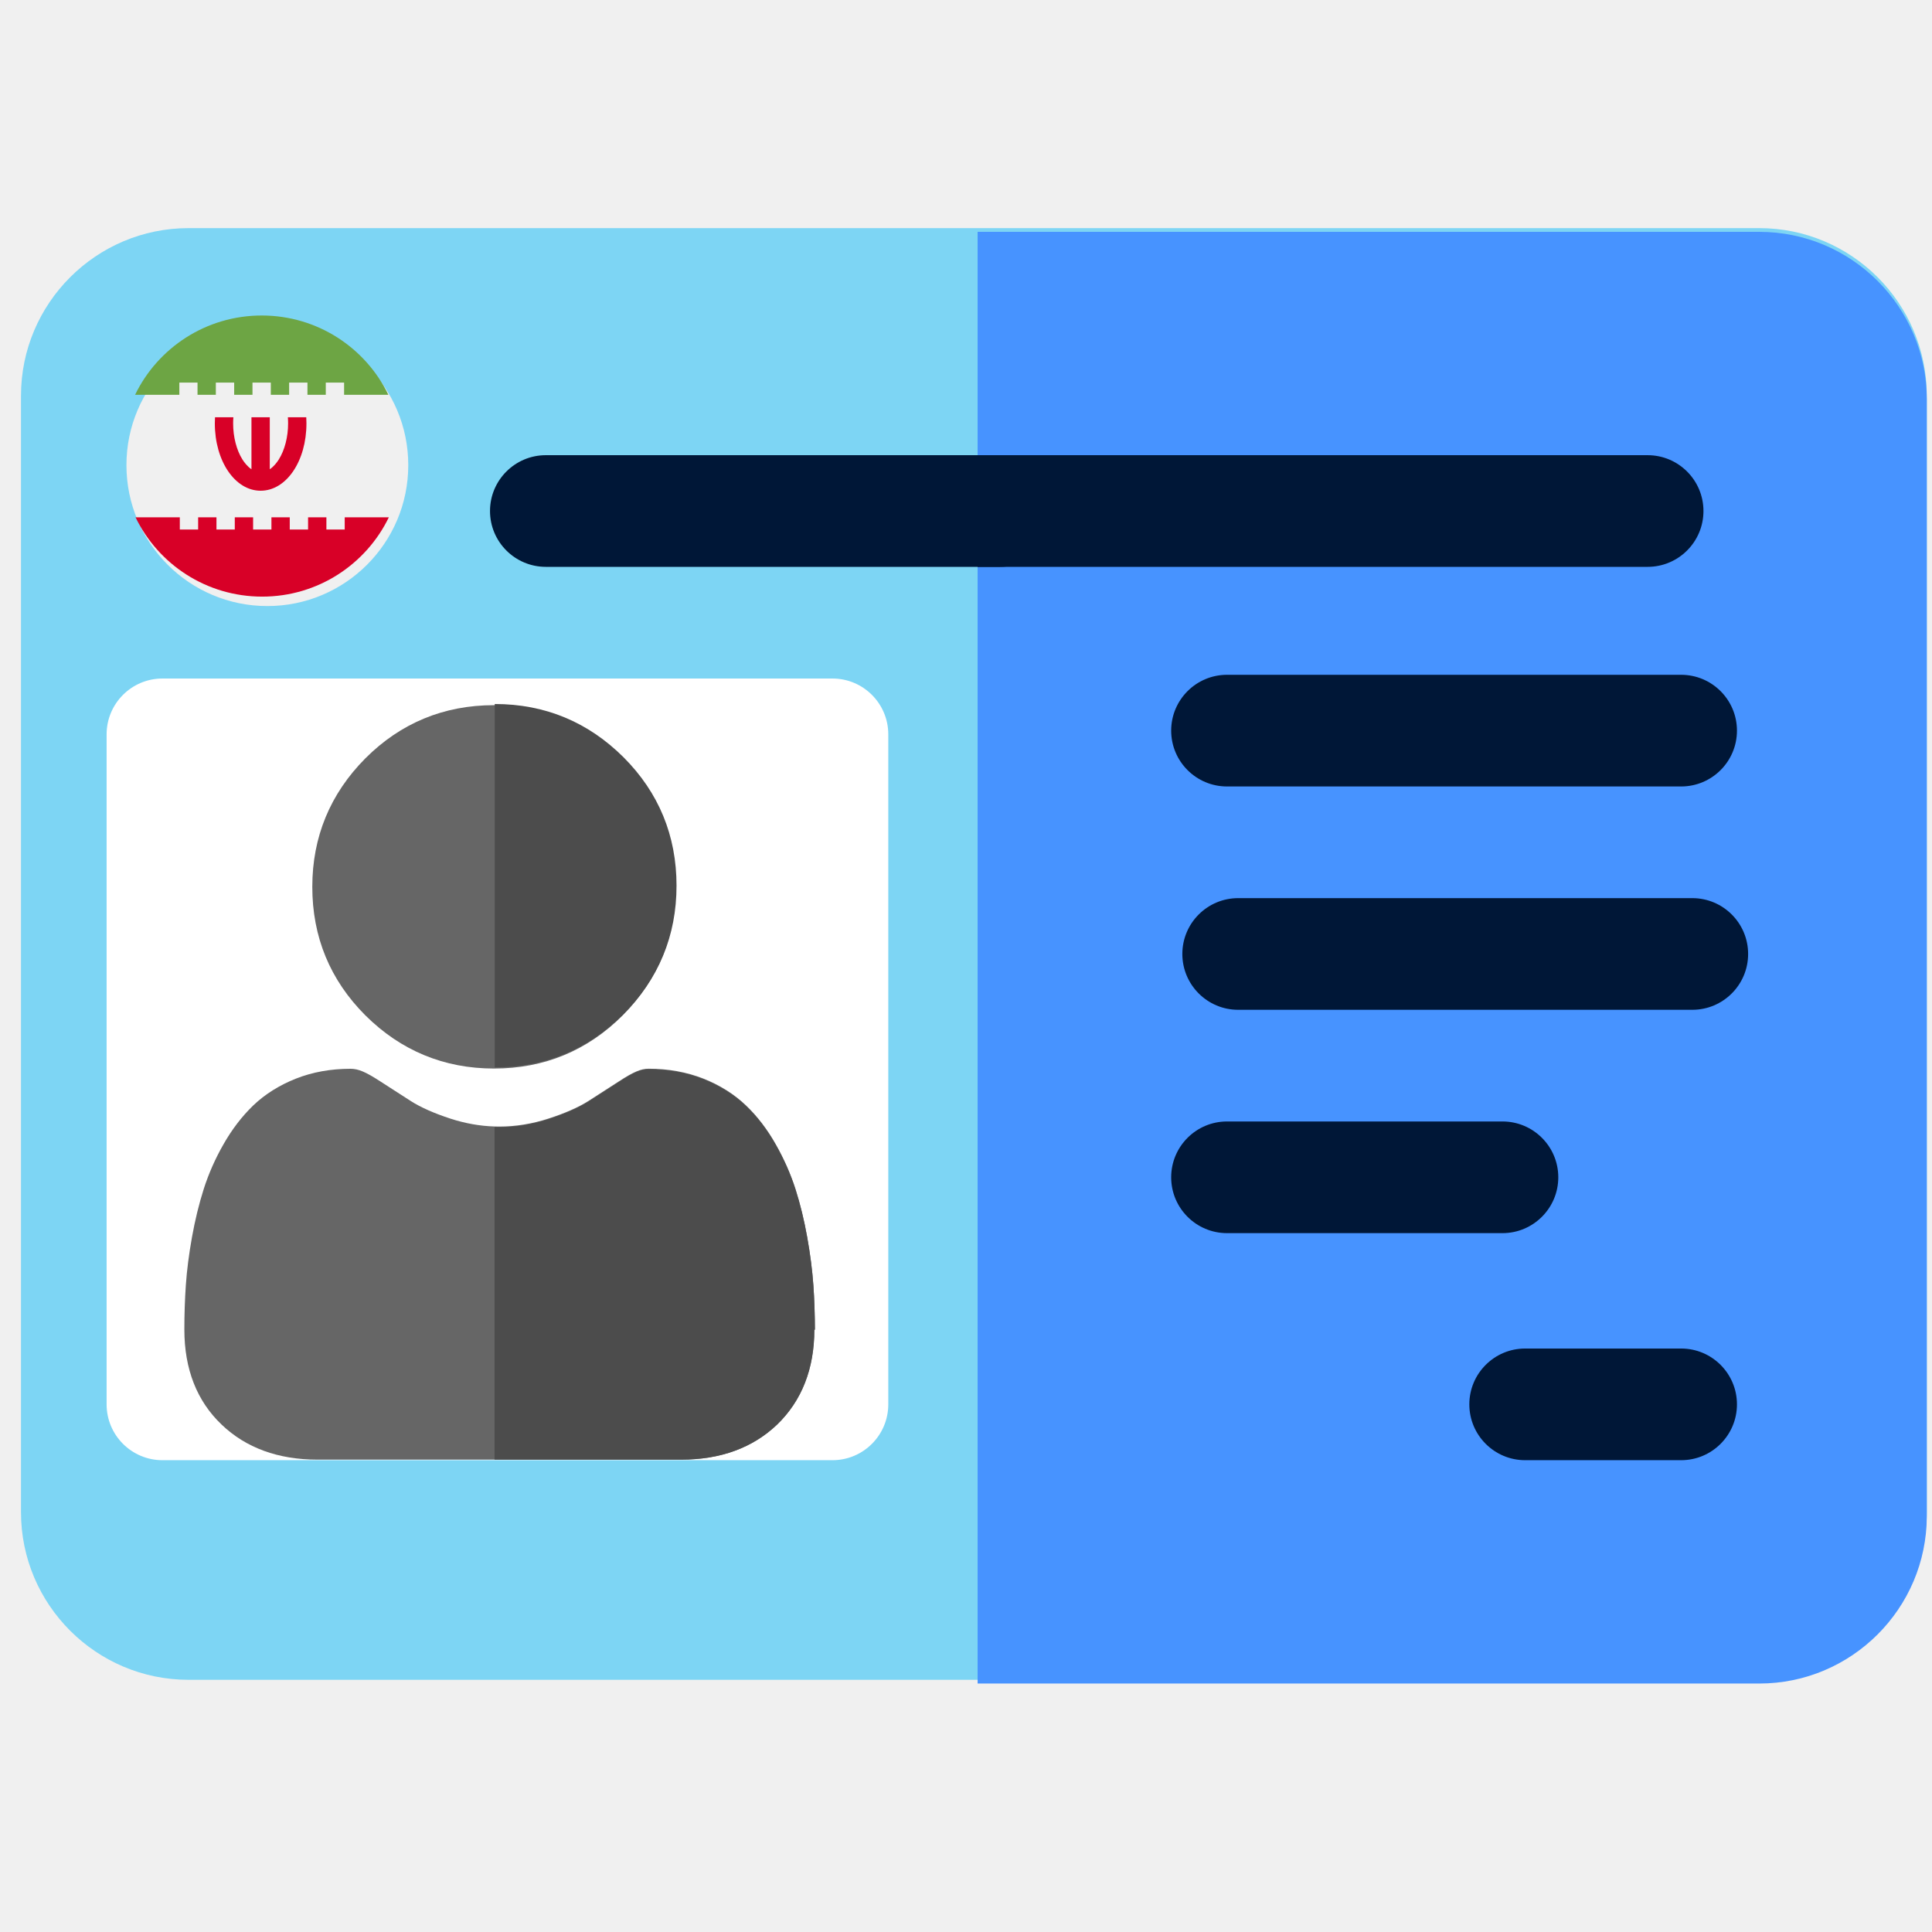
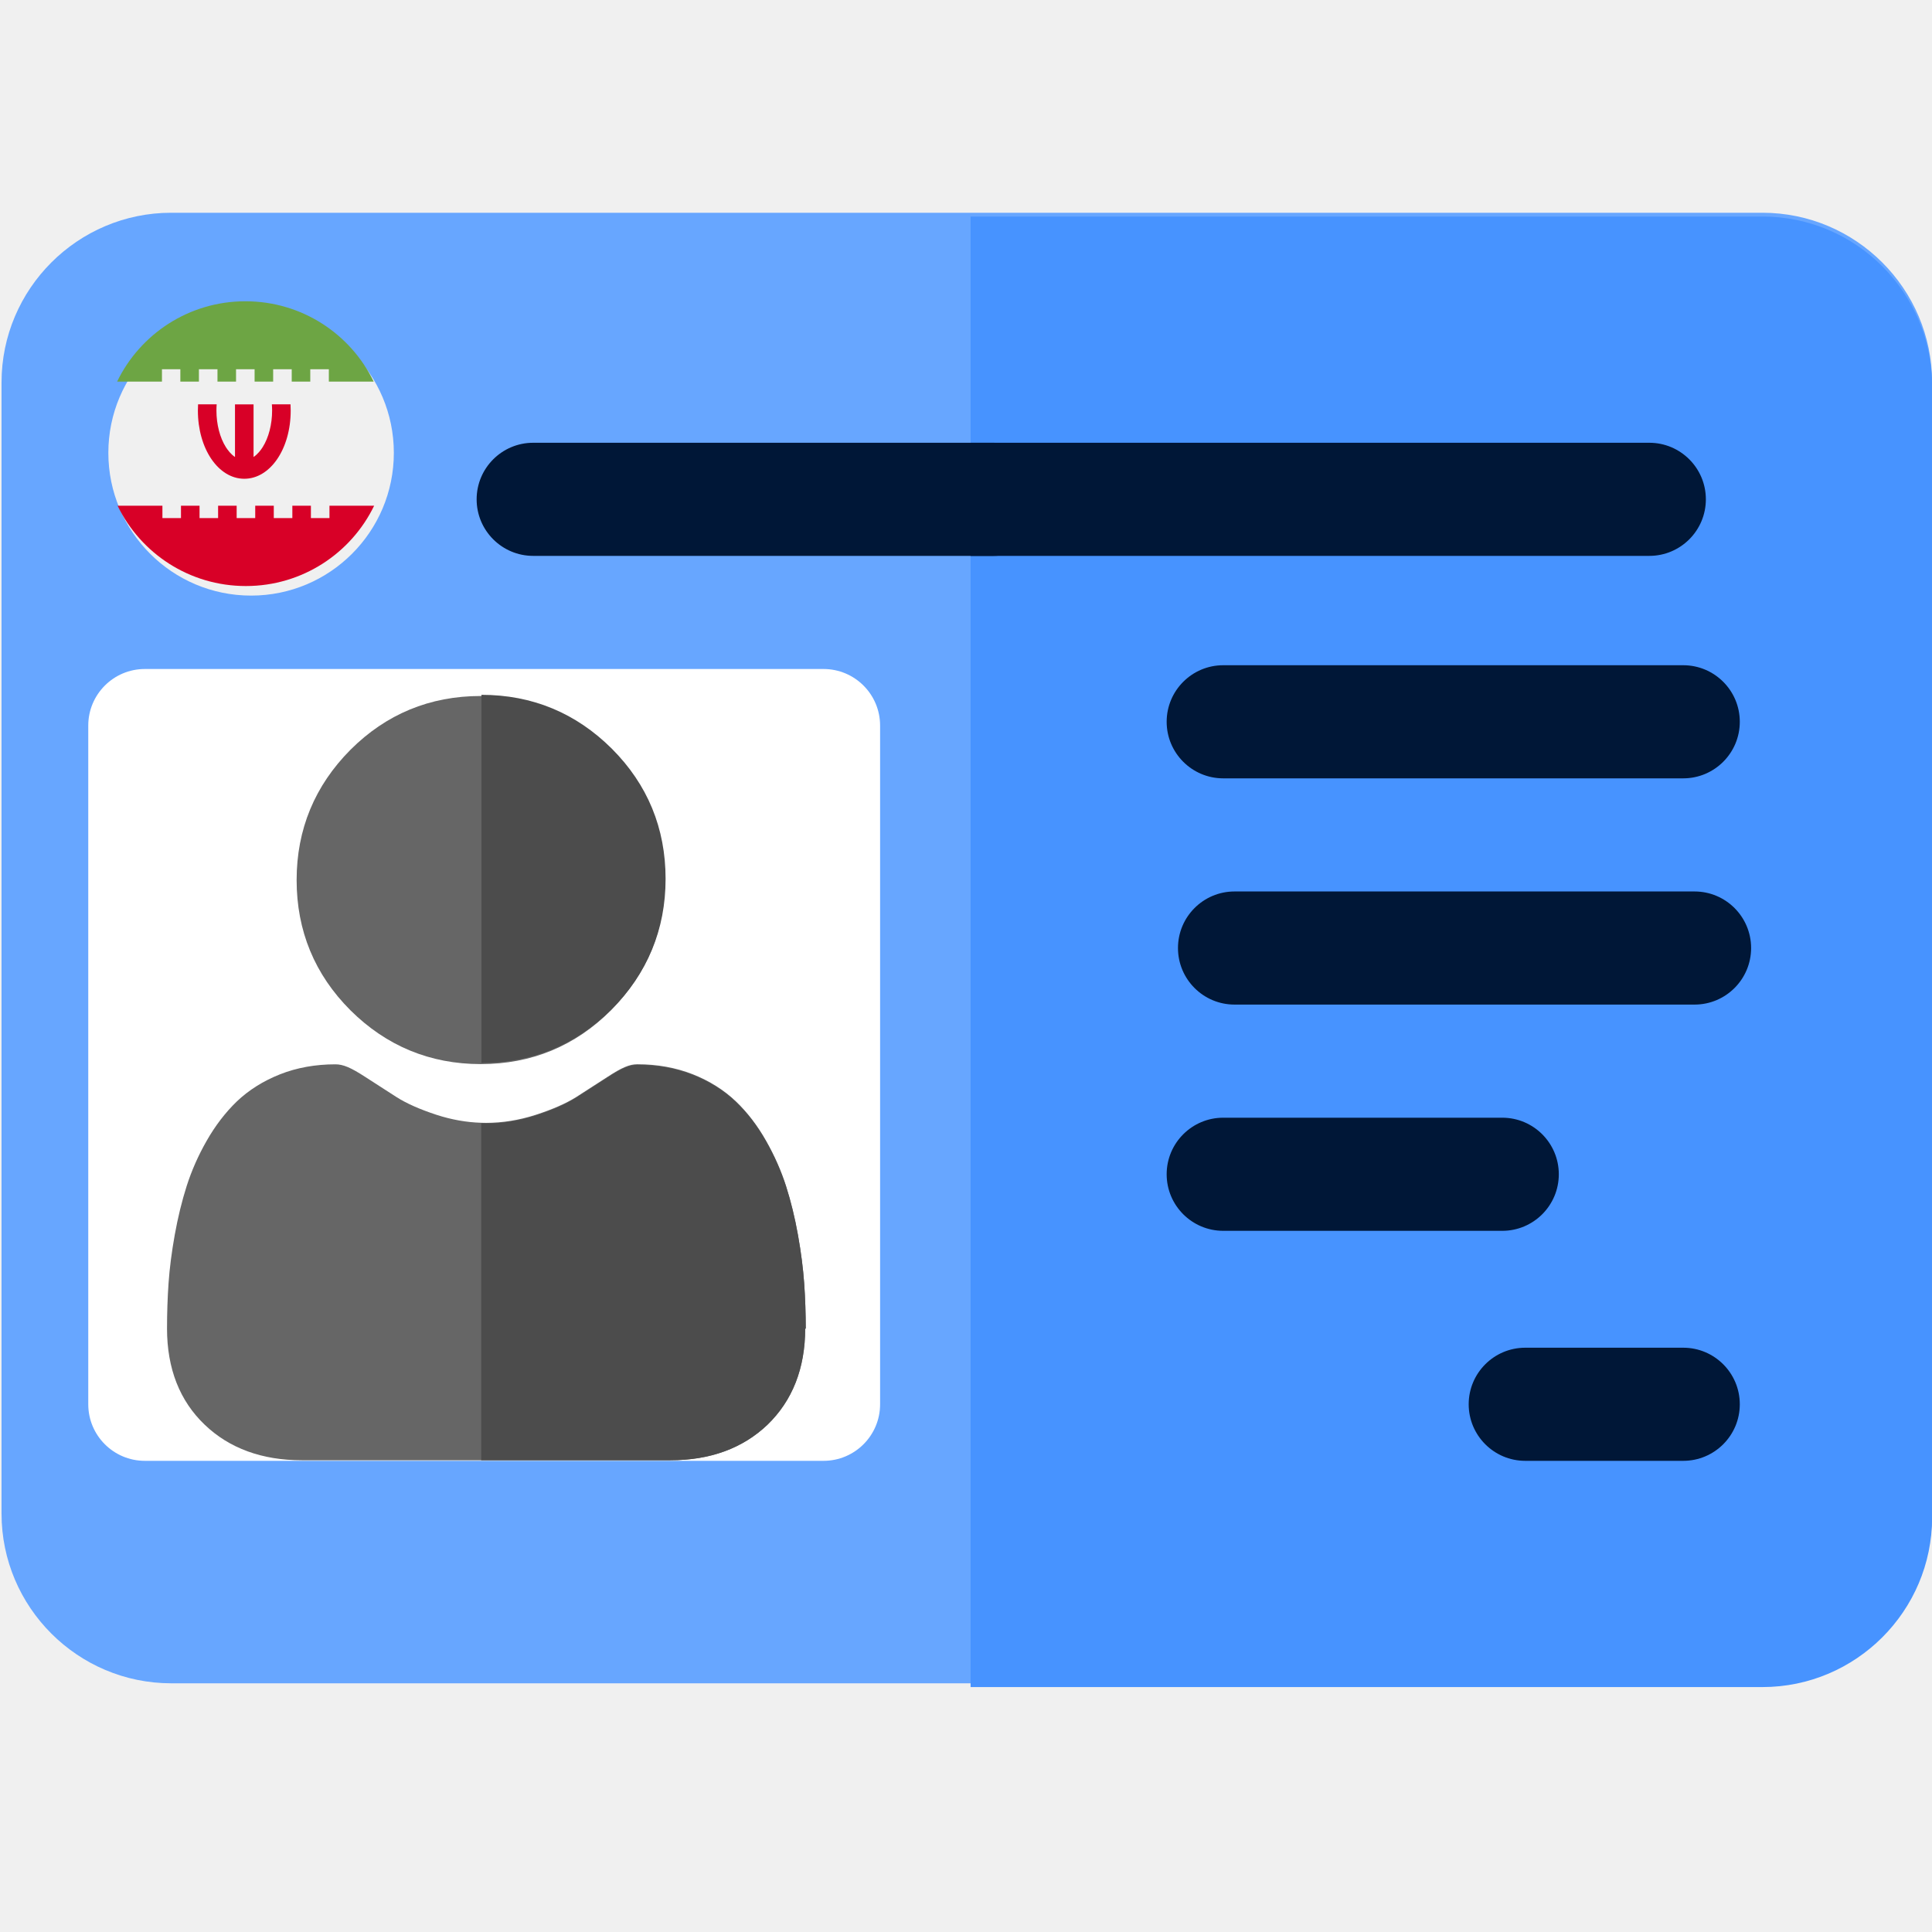
- <svg xmlns="http://www.w3.org/2000/svg" width="512" height="512" version="1.1">
-   <g transform="matrix(1.01 0 0 1.01 -1.97 48.6)">
-     <g stroke="null">
-       <g transform="matrix(1.01 0 0 1.01 -352 -682)">
-         <rect x="347" y="616" width="514" height="514" fill="none" />
-         <g display="none">
-           <rect x="348" y="617" width="512" height="512" fill="url(#gridpattern)" stroke="null" stroke-width="0" />
+ <svg xmlns="http://www.w3.org/2000/svg" id="svg897" version="1.1" height="128" width="128">
+   <defs id="defs901" />
+   <g id="g891" transform="matrix(0.2583394,0,0,0.2583394,-91.84136,-163.3501)">
+     <g id="g873" stroke="null" transform="matrix(0.967,0,0,0.967,-1581,-1837)">
+       <g id="g849" stroke="null">
+         <path style="fill:#67a6ff;fill-opacity:1" id="path847" stroke="null" fill="#7dd5f4" d="m 2470,3000 h -422 c -24.8,0 -45,-20.2 -45,-45 v -300 c 0,-24.8 20.2,-45 45,-45 h 422 c 24.8,0 45,20.2 45,45 v 300 c 0,24.8 -20.2,45 -45,45 z" />
+       </g>
+       <path id="path851" fill="#4793ff" d="m 2470,2611 h -210 v 390 h 210 c 24.8,0 45,-20.2 45,-45 v -300 c 0,-24.8 -20.2,-45 -45,-45 z" />
+       <path id="path853" stroke="null" fill="#001737" d="m 2449,2760 h -122 c -8.28,0 -15,-6.72 -15,-15 0,-8.28 6.72,-15 15,-15 h 122 c 8.28,0 15,6.72 15,15 0,8.28 -6.72,15 -15,15 z" />
+       <g id="g859" fill="#001737">
+         <path id="path855" d="m 2452,2820 h -122 c -8.28,0 -15,-6.72 -15,-15 0,-8.28 6.72,-15 15,-15 h 122 c 8.28,0 15,6.72 15,15 0,8.28 -6.72,15 -15,15 z" />
+         <path id="path857" d="m 2266,2701 h -122 c -8.28,0 -15,-6.72 -15,-15 0,-8.28 6.72,-15 15,-15 h 122 c 8.28,0 15,6.72 15,15 0,8.28 -6.72,15 -15,15 z" />
+       </g>
+       <path id="path861" stroke="null" fill="#001737" d="m 2401,2880 h -74 c -8.28,0 -15,-6.72 -15,-15 0,-8.28 6.72,-15 15,-15 h 74 c 8.28,0 15,6.72 15,15 0,8.28 -6.72,15 -15,15 z" />
+       <path id="path863" stroke="null" fill="#001737" d="m 2449,2941 h -41.9 c -8.28,0 -15,-6.72 -15,-15 0,-8.28 6.72,-15 15,-15 h 41.9 c 8.28,0 15,6.72 15,15 0,8.28 -6.72,15 -15,15 z" />
+       <g id="g869" stroke="null">
+         <g id="g867" stroke="null">
+           <path id="path865" stroke="null" fill="#ffffff" d="m 2221,2941 h -180 c -8.28,0 -15,-6.72 -15,-15 v -180 c 0,-8.28 6.72,-15 15,-15 h 180 c 8.28,0 15,6.72 15,15 v 180 c 0,8.28 -6.72,15 -15,15 z" />
        </g>
      </g>
-       <g transform="matrix(1.01 0 0 1.01 -352 -682)">
-         <g transform="matrix(.967 0 0 .967 -1581 -1837)" stroke="null">
-           <g stroke="null">
-             <path d="m2470 3e3h-422c-24.8 0-45-20.2-45-45v-300c0-24.8 20.2-45 45-45h422c24.8 0 45 20.2 45 45v300c0 24.8-20.2 45-45 45z" fill="#7dd5f4" stroke="null" />
-           </g>
-           <path d="m2470 2611h-210v390h210c24.8 0 45-20.2 45-45v-300c0-24.8-20.2-45-45-45z" fill="#4793ff" />
-           <path d="m2449 2760h-122c-8.28 0-15-6.72-15-15s6.72-15 15-15h122c8.28 0 15 6.72 15 15s-6.72 15-15 15z" fill="#001737" stroke="null" />
-           <g fill="#001737">
-             <path d="m2452 2820h-122c-8.28 0-15-6.72-15-15s6.72-15 15-15h122c8.28 0 15 6.72 15 15s-6.72 15-15 15z" />
-             <path d="m2266 2701h-122c-8.28 0-15-6.72-15-15s6.72-15 15-15h122c8.28 0 15 6.72 15 15s-6.72 15-15 15z" />
-           </g>
-           <path d="m2401 2880h-74c-8.28 0-15-6.72-15-15s6.72-15 15-15h74c8.28 0 15 6.72 15 15s-6.72 15-15 15z" fill="#001737" stroke="null" />
-           <path d="m2449 2941h-41.9c-8.28 0-15-6.72-15-15s6.72-15 15-15h41.9c8.28 0 15 6.72 15 15s-6.72 15-15 15z" fill="#001737" stroke="null" />
-           <g stroke="null">
-             <g stroke="null">
-               <path d="m2221 2941h-180c-8.28 0-15-6.72-15-15v-180c0-8.28 6.72-15 15-15h180c8.28 0 15 6.72 15 15v180c0 8.28-6.72 15-15 15z" fill="#fff" stroke="null" />
-             </g>
-           </g>
-           <path d="m2440 2671h-180v30h180c8.28 0 15-6.72 15-15s-6.72-15-15-15z" fill="#001737" />
-         </g>
-         <path d="m526 858c0 13-4.66 24.2-13.8 33.4-9.19 9.19-20.4 13.8-33.4 13.8h-0.022c-13-4e-3 -24.2-4.66-33.4-13.8-9.19-9.19-13.8-20.4-13.8-33.4 0-13 4.66-24.2 13.8-33.4 9.18-9.18 20.4-13.8 33.4-13.8h0.022c13 0 24.2 4.66 33.4 13.8 9.19 9.19 13.8 20.4 13.8 33.4z" fill="#666" />
-         <path d="m562 973c0 10.2-3.26 18.5-9.68 24.7-6.34 6.04-14.7 9.1-24.9 9.1h-94.5c-10.2 0-18.6-3.06-24.9-9.1-6.42-6.11-9.68-14.4-9.68-24.7 0-3.94 0.13-7.84 0.391-11.6 0.265-3.83 0.801-8 1.59-12.4 0.796-4.44 1.82-8.63 3.05-12.5 1.27-3.97 2.99-7.88 5.12-11.6 2.21-3.89 4.81-7.28 7.73-10.1 3.05-2.92 6.79-5.27 11.1-6.98 4.3-1.7 9.07-2.56 14.2-2.56 2 0 3.94 0.819 7.68 3.25 2.34 1.53 5.03 3.26 8.01 5.16 2.57 1.64 6.05 3.17 10.3 4.56 3.78 1.22 7.62 1.91 11.4 2.02 0.418 0.015 0.835 0.022 1.25 0.022 4.21 0 8.47-0.69 12.7-2.05 4.3-1.39 7.79-2.92 10.4-4.56 3.01-1.92 5.7-3.66 8.01-5.16 3.74-2.44 5.68-3.26 7.68-3.26 5.1 0 9.87 0.862 14.2 2.56 4.32 1.71 8.05 4.06 11.1 6.98 2.92 2.79 5.52 6.18 7.73 10.1 2.13 3.75 3.86 7.66 5.12 11.6 1.23 3.84 2.25 8.03 3.05 12.5 0.786 4.4 1.32 8.58 1.59 12.4 0.265 3.74 0.395 7.64 0.4 11.6z" fill="#666" />
-         <path d="m479 905h-0.022v-94.5h0.022c13 0 24.2 4.66 33.4 13.8 9.19 9.19 13.8 20.4 13.8 33.4 0 13-4.66 24.2-13.8 33.4-9.19 9.19-20.4 13.8-33.4 13.8z" fill="#4c4c4c" />
-         <path d="m562 973c0 10.2-3.26 18.5-9.68 24.7-6.34 6.04-14.7 9.1-24.9 9.1h-48.5v-86.4c0.418 0.015 0.835 0.022 1.25 0.022 4.21 0 8.47-0.69 12.7-2.05 4.3-1.39 7.79-2.92 10.4-4.56 3.01-1.92 5.7-3.66 8.01-5.16 3.74-2.44 5.68-3.26 7.68-3.26 5.1 0 9.87 0.862 14.2 2.56 4.32 1.71 8.05 4.06 11.1 6.98 2.92 2.79 5.52 6.18 7.73 10.1 2.13 3.75 3.86 7.66 5.12 11.6 1.23 3.84 2.25 8.03 3.05 12.5 0.786 4.4 1.32 8.58 1.59 12.4 0.265 3.74 0.395 7.64 0.4 11.6z" fill="#4c4c4c" />
-         <circle transform="matrix(.143 0 0 .143 -10.1 -24.9)" cx="3007" cy="5408" r="256" fill="#f0f0f0" />
-         <path d="m430 736h-4.77c0.04 0.525 0.062 1.05 0.062 1.59 0 3.53-0.882 6.95-2.42 9.39-0.475 0.751-1.27 1.81-2.34 2.53v-13.5h-4.76v13.5c-1.07-0.716-1.86-1.78-2.34-2.53-1.54-2.44-2.42-5.86-2.42-9.39 0-0.532 0.022-1.06 0.062-1.59h-4.77c-0.031 0.522-0.047 1.05-0.047 1.59 0 9.79 5.23 17.5 11.9 17.5s11.9-7.67 11.9-17.5c2.8e-4 -0.536-0.016-1.06-0.047-1.59z" fill="#d80027" />
-         <path d="m397 727h4.76v3.17h4.76v-3.17h4.76v3.17h4.76v-3.17h4.76v3.17h4.76v-3.17h4.76v3.17h4.76v-3.17h4.76v3.17h11.5c-5.9-12.2-18.4-20.6-32.9-20.6s-27 8.42-32.9 20.6h11.5v-3.17z" fill="#6da544" />
-         <path d="m440 762v3.17h-4.76v-3.17h-4.76v3.17h-4.76v-3.17h-4.76v3.17h-4.76v-3.17h-4.76v3.17h-4.76v-3.17h-4.76v3.17h-4.76v-3.17h-11.5c5.9 12.2 18.4 20.6 32.9 20.6s27-8.42 32.9-20.6z" fill="#d80027" />
-       </g>
+       <path id="path871" fill="#001737" d="m 2440,2671 h -180 v 30 h 180 c 8.28,0 15,-6.72 15,-15 0,-8.28 -6.72,-15 -15,-15 z" />
    </g>
+     <path id="path875" fill="#666666" d="m 526,858 c 0,13 -4.66,24.2 -13.8,33.4 -9.19,9.19 -20.4,13.8 -33.4,13.8 h -0.022 c -13,-0.004 -24.2,-4.66 -33.4,-13.8 -9.19,-9.19 -13.8,-20.4 -13.8,-33.4 0,-13 4.66,-24.2 13.8,-33.4 9.18,-9.18 20.4,-13.8 33.4,-13.8 H 478.8 c 13,0 24.2,4.66 33.4,13.8 9.19,9.19 13.8,20.4 13.8,33.4 z" />
+     <path id="path877" fill="#666666" d="m 562,973 c 0,10.2 -3.26,18.5 -9.68,24.7 -6.34,6.04 -14.7,9.1 -24.9,9.1 h -94.5 c -10.2,0 -18.6,-3.06 -24.9,-9.1 -6.42,-6.11 -9.68,-14.4 -9.68,-24.7 0,-3.94 0.13,-7.84 0.391,-11.6 0.265,-3.83 0.801,-8 1.59,-12.4 0.796,-4.44 1.82,-8.63 3.05,-12.5 1.27,-3.97 2.99,-7.88 5.12,-11.6 2.21,-3.89 4.81,-7.28 7.73,-10.1 3.05,-2.92 6.79,-5.27 11.1,-6.98 4.3,-1.7 9.07,-2.56 14.2,-2.56 2,0 3.94,0.819 7.68,3.25 2.34,1.53 5.03,3.26 8.01,5.16 2.57,1.64 6.05,3.17 10.3,4.56 3.78,1.22 7.62,1.91 11.4,2.02 0.418,0.015 0.835,0.022 1.25,0.022 4.21,0 8.47,-0.69 12.7,-2.05 4.3,-1.39 7.79,-2.92 10.4,-4.56 3.01,-1.92 5.7,-3.66 8.01,-5.16 3.74,-2.44 5.68,-3.26 7.68,-3.26 5.1,0 9.87,0.862 14.2,2.56 4.32,1.71 8.05,4.06 11.1,6.98 2.92,2.79 5.52,6.18 7.73,10.1 2.13,3.75 3.86,7.66 5.12,11.6 1.23,3.84 2.25,8.03 3.05,12.5 0.786,4.4 1.32,8.58 1.59,12.4 0.265,3.74 0.395,7.64 0.4,11.6 z" />
+     <path id="path879" fill="#4c4c4c" d="m 479,905 h -0.022 V 810.5 H 479 c 13,0 24.2,4.66 33.4,13.8 9.19,9.19 13.8,20.4 13.8,33.4 0,13 -4.66,24.2 -13.8,33.4 -9.19,9.19 -20.4,13.8 -33.4,13.8 z" />
+     <path id="path881" fill="#4c4c4c" d="m 562,973 c 0,10.2 -3.26,18.5 -9.68,24.7 -6.34,6.04 -14.7,9.1 -24.9,9.1 h -48.5 v -86.4 c 0.418,0.015 0.835,0.022 1.25,0.022 4.21,0 8.47,-0.69 12.7,-2.05 4.3,-1.39 7.79,-2.92 10.4,-4.56 3.01,-1.92 5.7,-3.66 8.01,-5.16 3.74,-2.44 5.68,-3.26 7.68,-3.26 5.1,0 9.87,0.862 14.2,2.56 4.32,1.71 8.05,4.06 11.1,6.98 2.92,2.79 5.52,6.18 7.73,10.1 2.13,3.75 3.86,7.66 5.12,11.6 1.23,3.84 2.25,8.03 3.05,12.5 0.786,4.4 1.32,8.58 1.59,12.4 0.265,3.74 0.395,7.64 0.4,11.6 z" />
+     <circle id="circle883" fill="#f0f0f0" r="256" cy="5408" cx="3007" transform="matrix(0.143,0,0,0.143,-10.1,-24.9)" />
+     <path id="path885" fill="#d80027" d="m 430,736 h -4.77 c 0.04,0.525 0.062,1.05 0.062,1.59 0,3.53 -0.882,6.95 -2.42,9.39 -0.475,0.751 -1.27,1.81 -2.34,2.53 v -13.5 h -4.76 v 13.5 c -1.07,-0.716 -1.86,-1.78 -2.34,-2.53 -1.54,-2.44 -2.42,-5.86 -2.42,-9.39 0,-0.532 0.022,-1.06 0.062,-1.59 h -4.77 c -0.031,0.522 -0.047,1.05 -0.047,1.59 0,9.79 5.23,17.5 11.9,17.5 6.67,0 11.9,-7.67 11.9,-17.5 2.8e-4,-0.536 -0.016,-1.06 -0.047,-1.59 z" />
+     <path id="path887" fill="#6da544" d="m 397,727 h 4.76 v 3.17 h 4.76 V 727 h 4.76 v 3.17 h 4.76 V 727 h 4.76 v 3.17 h 4.76 V 727 h 4.76 v 3.17 h 4.76 V 727 h 4.76 v 3.17 h 11.5 c -5.9,-12.2 -18.4,-20.6 -32.9,-20.6 -14.5,0 -27,8.42 -32.9,20.6 h 11.5 V 727 Z" />
+     <path id="path889" fill="#d80027" d="m 440,762 v 3.17 h -4.76 V 762 h -4.76 v 3.17 h -4.76 V 762 h -4.76 v 3.17 H 416.2 V 762 h -4.76 v 3.17 h -4.76 V 762 h -4.76 v 3.17 h -4.76 V 762 h -11.5 c 5.9,12.2 18.4,20.6 32.9,20.6 14.5,0 27,-8.42 32.9,-20.6 z" />
  </g>
</svg>
